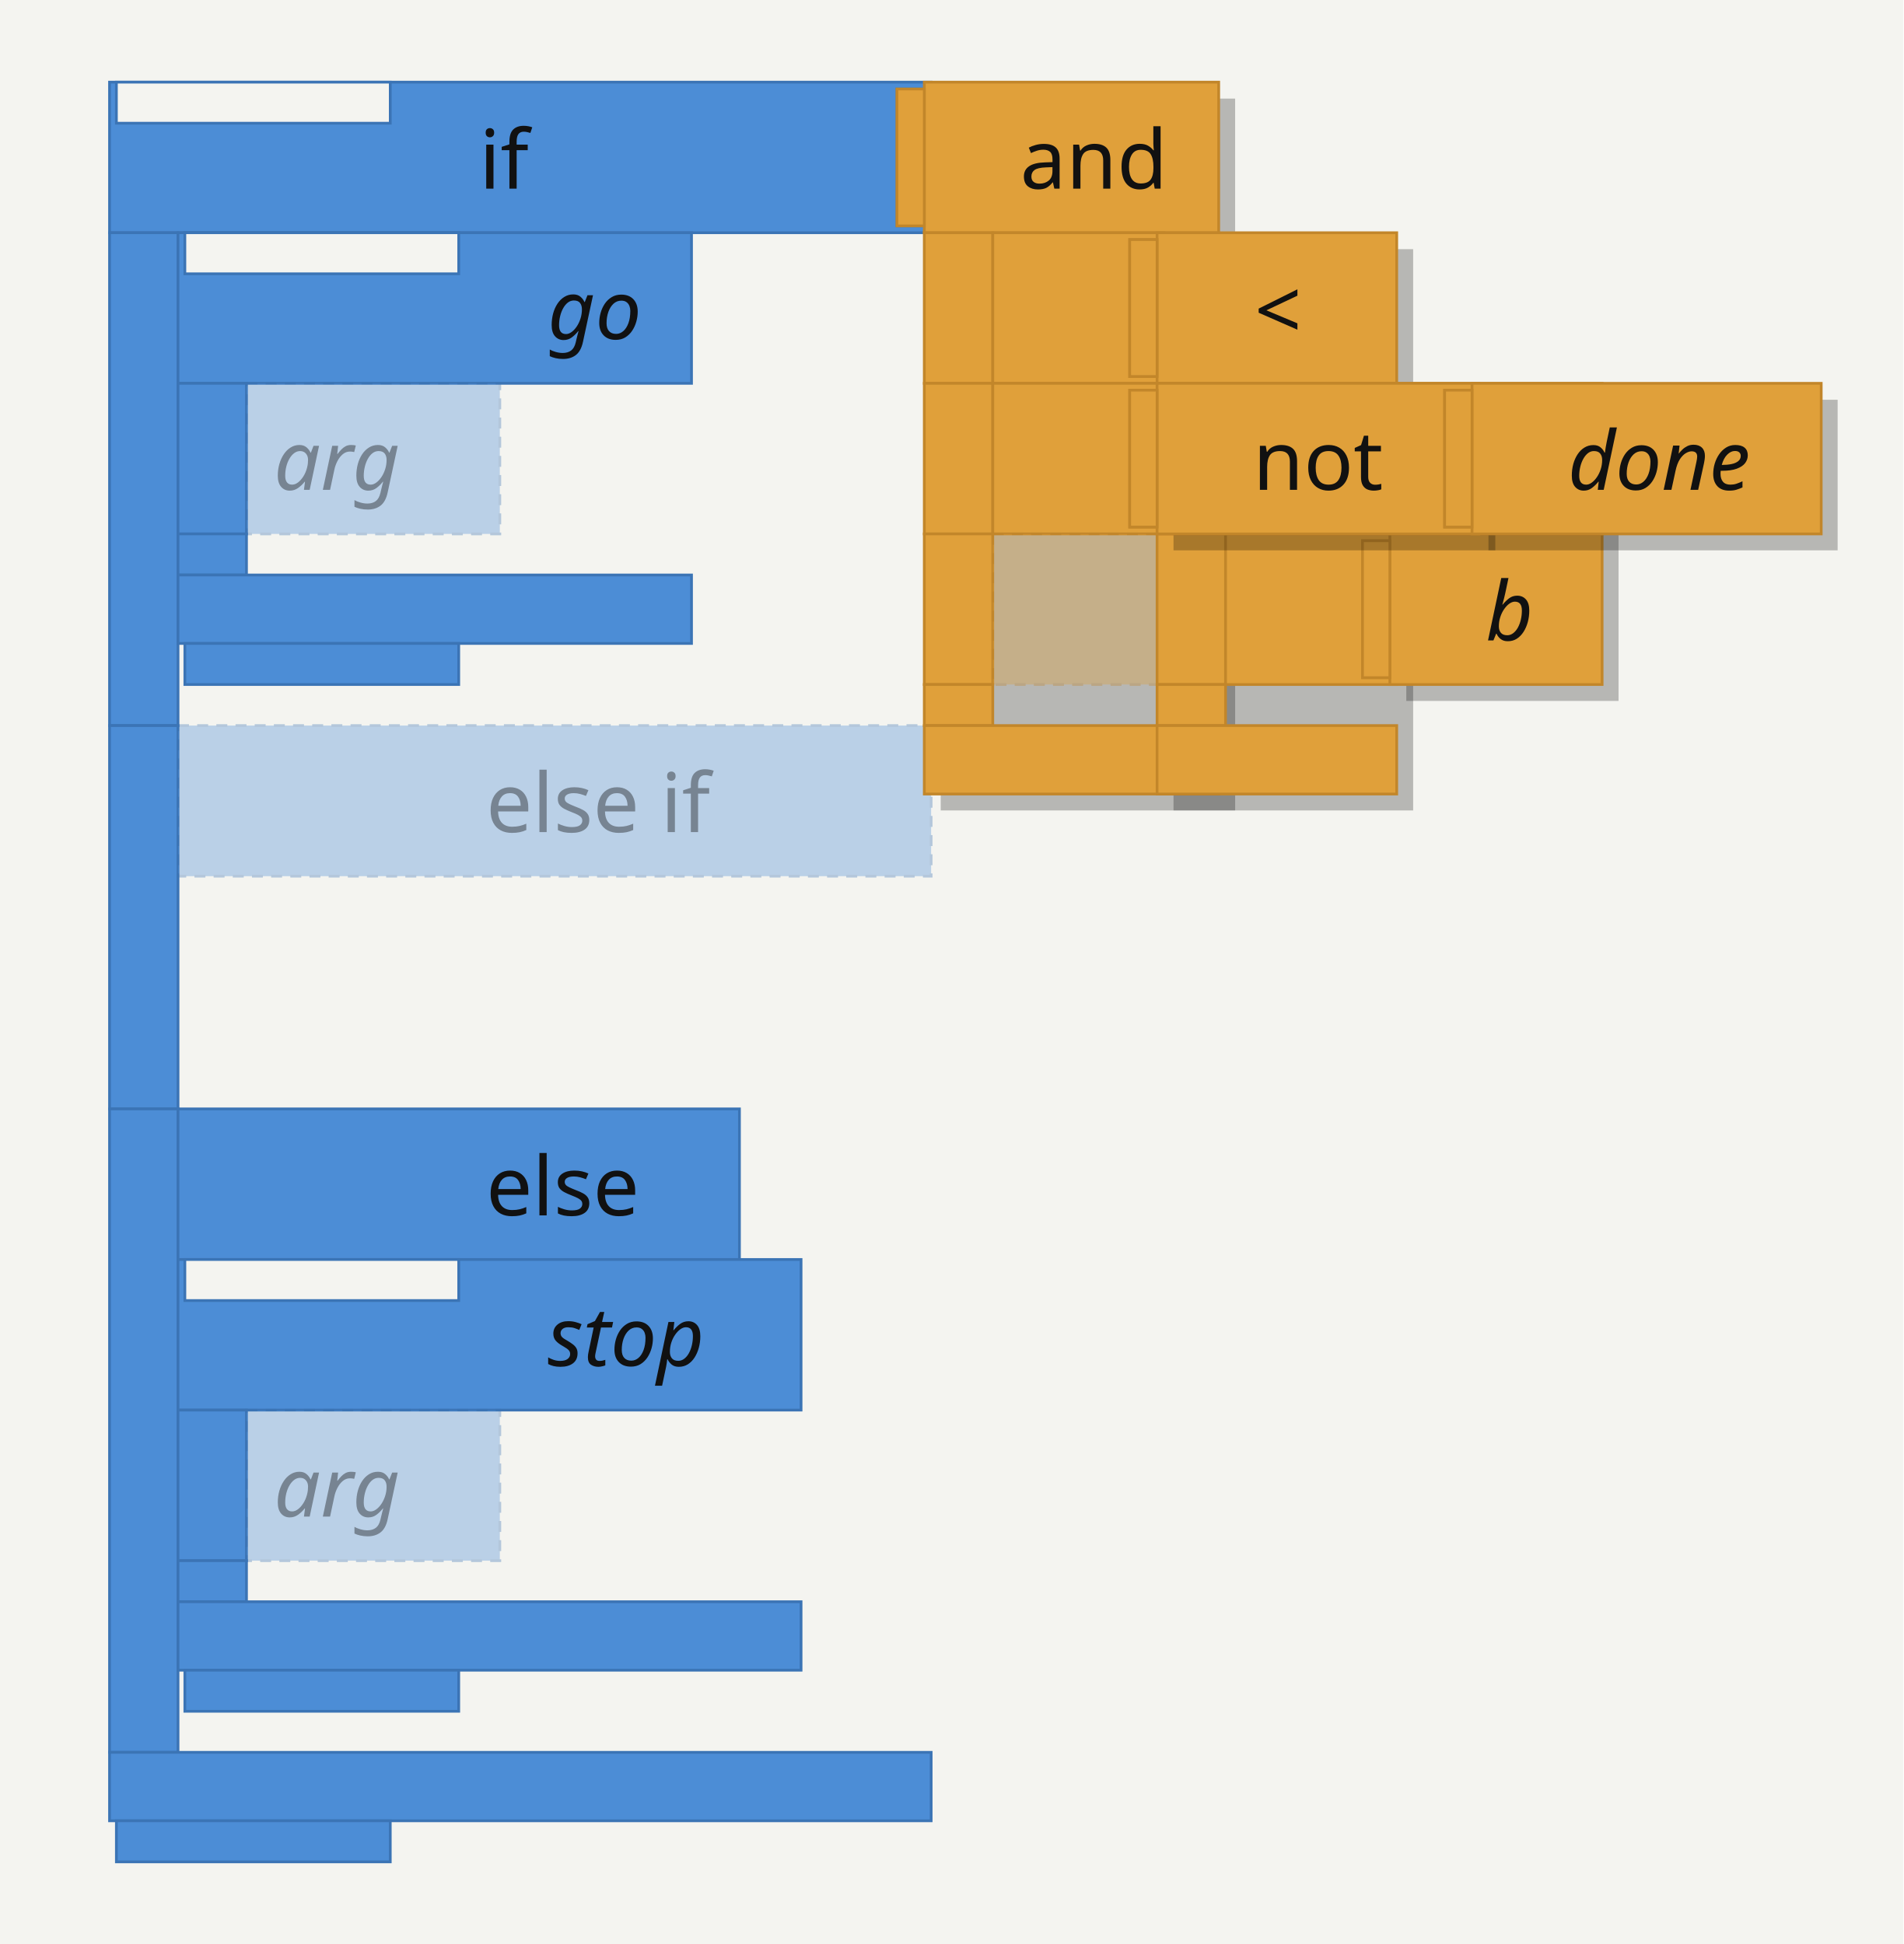
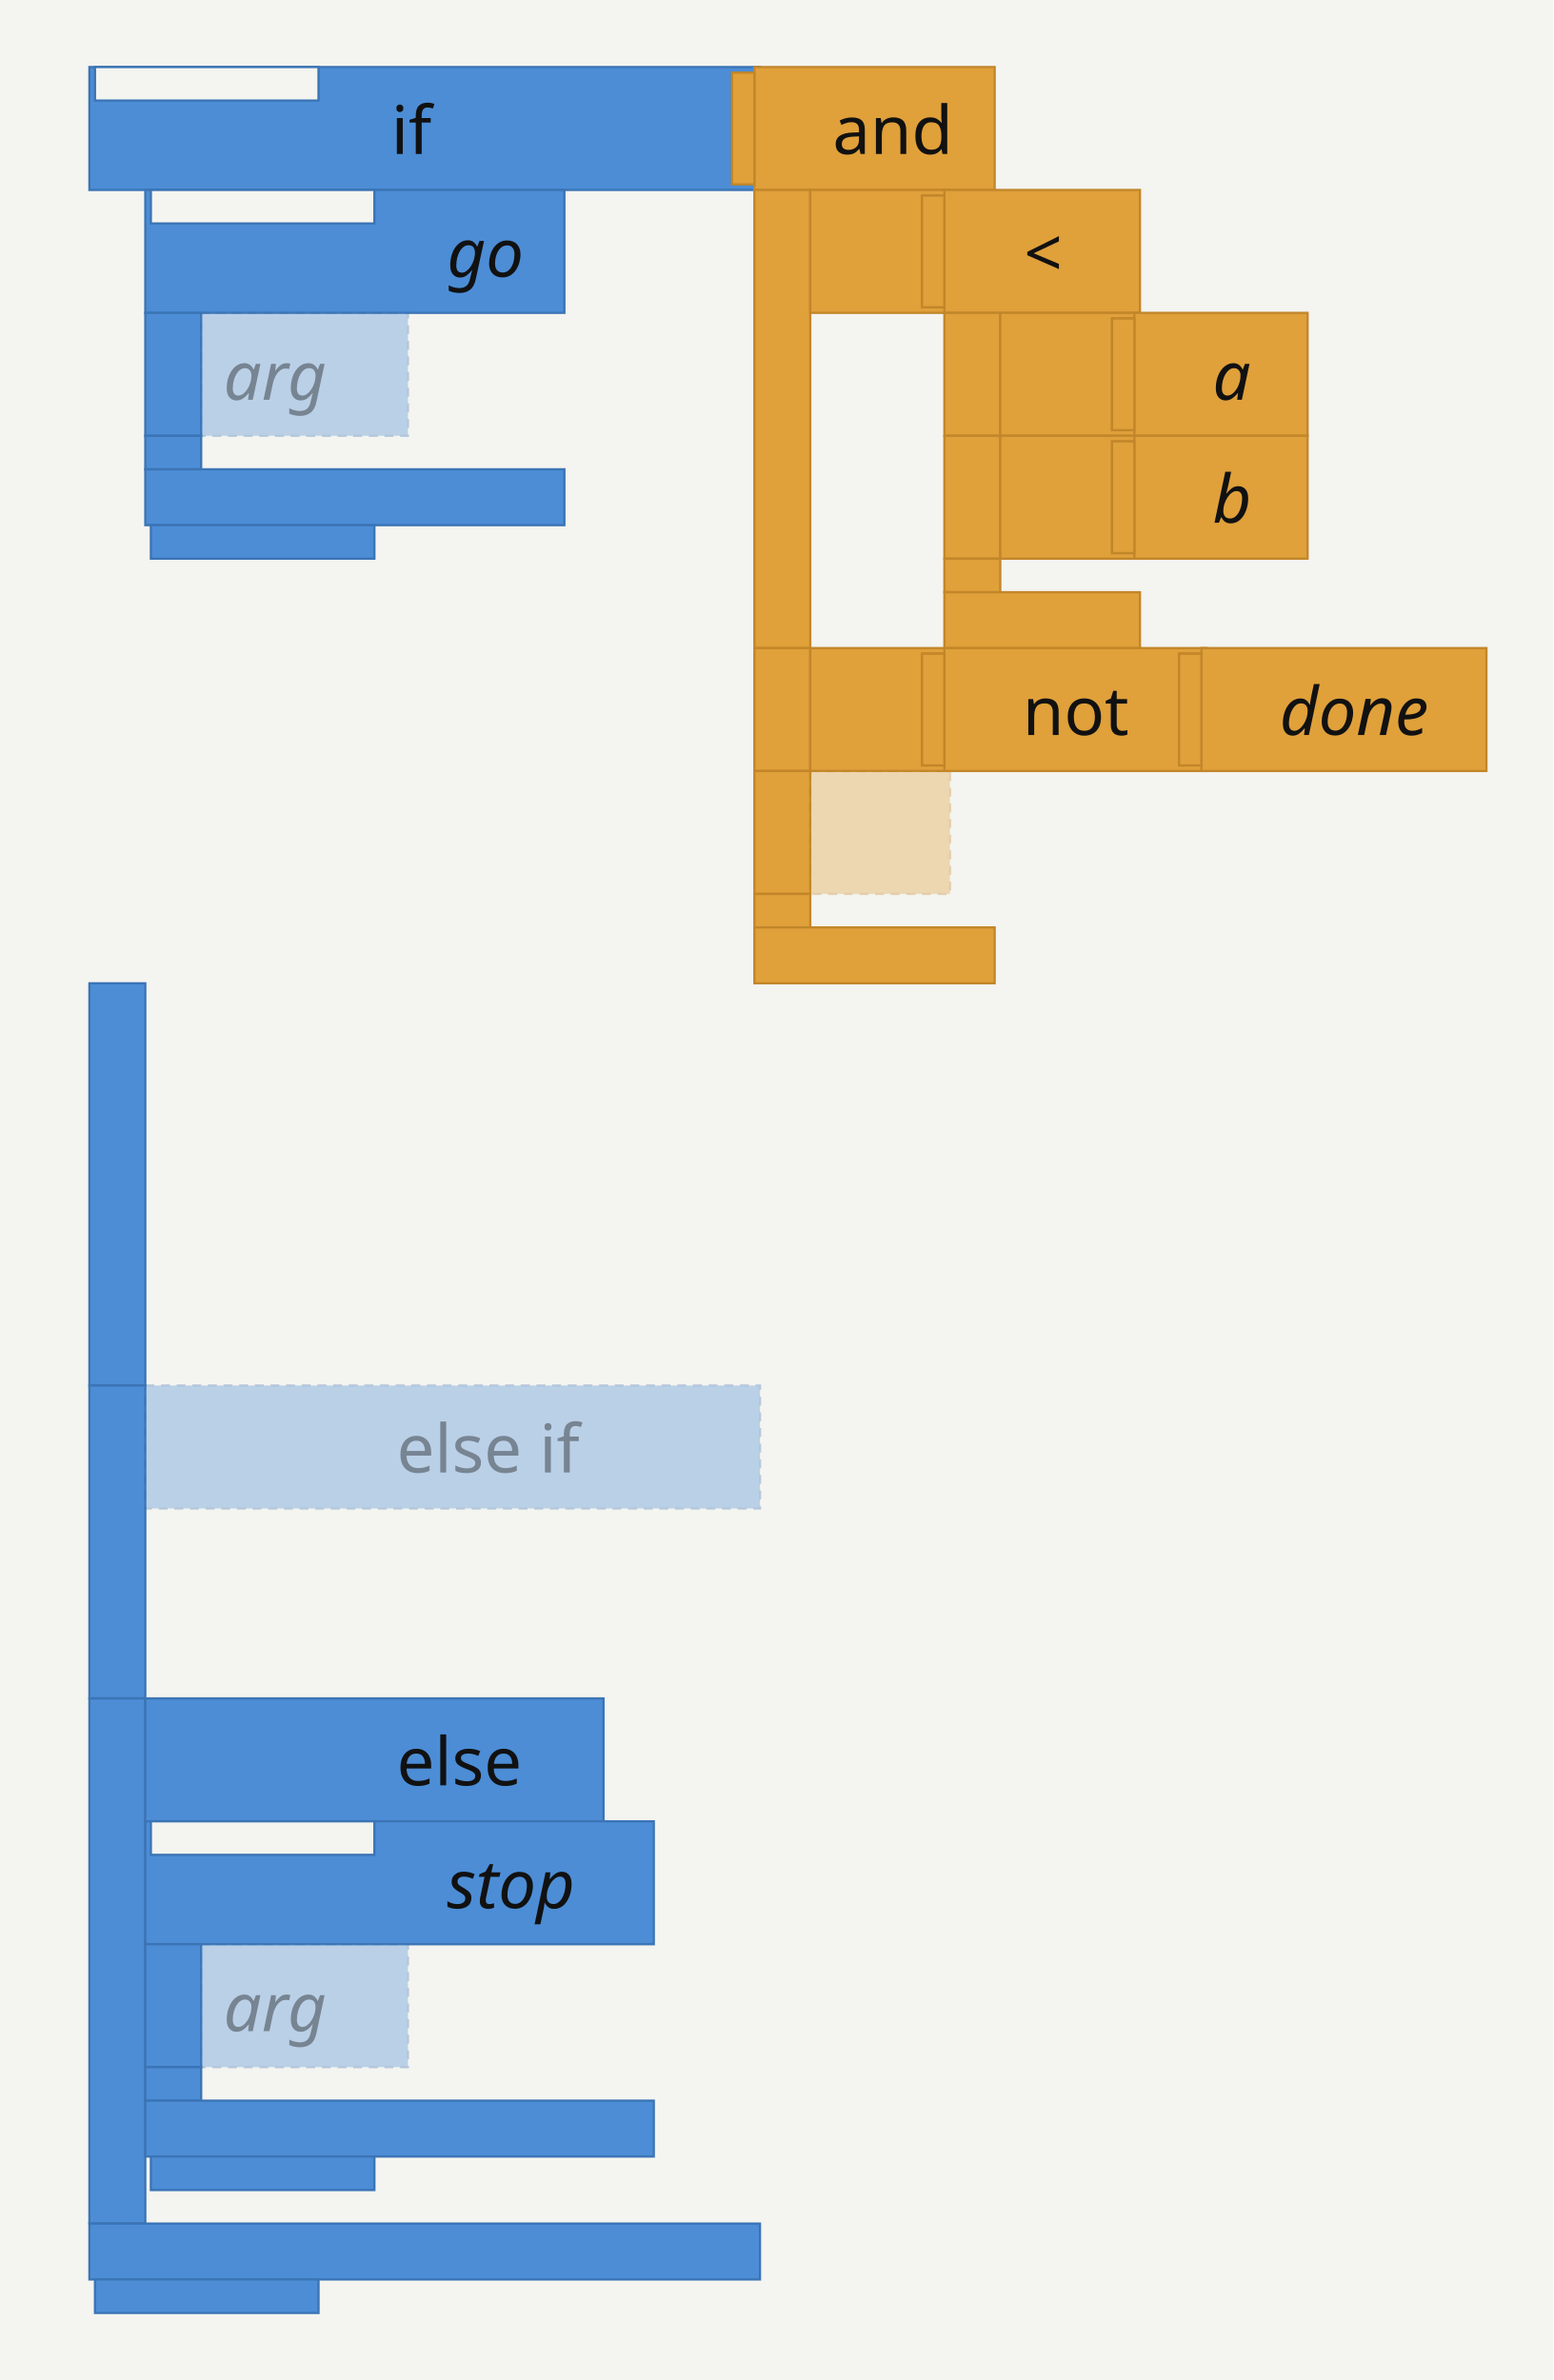
- <svg xmlns="http://www.w3.org/2000/svg" width="695" height="710" viewBox="0 0 695 710" font-family="sans-serif">
+ <svg xmlns="http://www.w3.org/2000/svg" width="695" height="1065" viewBox="0 0 695 1065" font-family="sans-serif">
  <rect width="100%" height="100%" fill="#f4f4f0" />
  <g transform="translate(40.0,30.0)">
    <g class="block if">
      <rect x="0" y="0" width="300" height="55" fill="#4c8dd6" stroke="#3b74b5" stroke-width="1" />
-       <rect x="0" y="55" width="25" height="180" fill="#4c8dd6" stroke="#3b74b5" stroke-width="1" />
-       <rect x="0" y="235" width="25" height="140" fill="#4c8dd6" stroke="#3b74b5" stroke-width="1" />
-       <rect x="25" y="235" width="275" height="55" fill="#4c8dd6" stroke="#3b74b5" stroke-width="1" opacity="0.35" stroke-dasharray="4 3" />
-       <rect x="0" y="375" width="25" height="235" fill="#4c8dd6" stroke="#3b74b5" stroke-width="1" />
-       <rect x="25" y="375" width="205" height="55" fill="#4c8dd6" stroke="#3b74b5" stroke-width="1" />
-       <rect x="0" y="610" width="300" height="25" fill="#4c8dd6" stroke="#3b74b5" stroke-width="1" />
+       <rect x="0" y="410" width="25" height="180" fill="#4c8dd6" stroke="#3b74b5" stroke-width="1" />
+       <rect x="0" y="590" width="25" height="140" fill="#4c8dd6" stroke="#3b74b5" stroke-width="1" />
+       <rect x="25" y="590" width="275" height="55" fill="#4c8dd6" stroke="#3b74b5" stroke-width="1" opacity="0.35" stroke-dasharray="4 3" />
+       <rect x="0" y="730" width="25" height="235" fill="#4c8dd6" stroke="#3b74b5" stroke-width="1" />
+       <rect x="25" y="730" width="205" height="55" fill="#4c8dd6" stroke="#3b74b5" stroke-width="1" />
+       <rect x="0" y="965" width="300" height="25" fill="#4c8dd6" stroke="#3b74b5" stroke-width="1" />
      <rect x="2.5" y="0" width="100" height="15" fill="#f4f4f0" stroke="#3b74b5" stroke-width="1" />
-       <rect x="2.5" y="635" width="100" height="15" fill="#4c8dd6" stroke="#3b74b5" stroke-width="1" />
+       <rect x="2.5" y="990" width="100" height="15" fill="#4c8dd6" stroke="#3b74b5" stroke-width="1" />
      <rect x="287.5" y="2.5" width="10" height="50" fill="#f4f4f0" stroke="#3b74b5" stroke-width="1" />
      <rect x="27.5" y="55" width="100" height="15" fill="#4c8dd6" stroke="#3b74b5" stroke-width="1" />
-       <rect x="27.5" y="430" width="100" height="15" fill="#4c8dd6" stroke="#3b74b5" stroke-width="1" />
+       <rect x="27.5" y="785" width="100" height="15" fill="#4c8dd6" stroke="#3b74b5" stroke-width="1" />
      <text x="135" y="38.9" font-size="30" fill="#111">if</text>
-       <text x="137.5" y="273.9" font-size="30" fill="#111" opacity="0.4">else if</text>
-       <text x="137.5" y="413.9" font-size="30" fill="#111">else</text>
+       <text x="137.5" y="628.9" font-size="30" fill="#111" opacity="0.4">else if</text>
+       <text x="137.5" y="768.9" font-size="30" fill="#111">else</text>
    </g>
-     <rect x="303.5" y="6" width="107.5" height="260" fill="rgba(0,0,0,0.25)" />
    <g class="block and">
      <rect x="297.5" y="0" width="107.5" height="55" fill="#e0a03a" stroke="#c2862a" stroke-width="1" />
-       <rect x="297.5" y="55" width="25" height="55" fill="#e0a03a" stroke="#c2862a" stroke-width="1" />
+       <rect x="297.5" y="55" width="25" height="205" fill="#e0a03a" stroke="#c2862a" stroke-width="1" />
      <rect x="322.5" y="55" width="62.5" height="55" fill="#e0a03a" stroke="#c2862a" stroke-width="1" />
-       <rect x="297.5" y="110" width="25" height="55" fill="#e0a03a" stroke="#c2862a" stroke-width="1" />
-       <rect x="322.5" y="110" width="62.5" height="55" fill="#e0a03a" stroke="#c2862a" stroke-width="1" />
-       <rect x="297.5" y="165" width="25" height="55" fill="#e0a03a" stroke="#c2862a" stroke-width="1" />
-       <rect x="322.5" y="165" width="62.5" height="55" fill="#e0a03a" stroke="#c2862a" stroke-width="1" opacity="0.35" stroke-dasharray="4 3" />
-       <rect x="297.5" y="220" width="25" height="15" fill="#e0a03a" stroke="#c2862a" stroke-width="1" />
-       <rect x="297.5" y="235" width="107.5" height="25" fill="#e0a03a" stroke="#c2862a" stroke-width="1" />
+       <rect x="297.5" y="260" width="25" height="55" fill="#e0a03a" stroke="#c2862a" stroke-width="1" />
+       <rect x="322.5" y="260" width="62.5" height="55" fill="#e0a03a" stroke="#c2862a" stroke-width="1" />
+       <rect x="297.5" y="315" width="25" height="55" fill="#e0a03a" stroke="#c2862a" stroke-width="1" />
+       <rect x="322.5" y="315" width="62.5" height="55" fill="#e0a03a" stroke="#c2862a" stroke-width="1" opacity="0.35" stroke-dasharray="4 3" />
+       <rect x="297.5" y="370" width="25" height="15" fill="#e0a03a" stroke="#c2862a" stroke-width="1" />
+       <rect x="297.5" y="385" width="107.5" height="25" fill="#e0a03a" stroke="#c2862a" stroke-width="1" />
      <rect x="287.5" y="2.5" width="10" height="50" fill="#e0a03a" stroke="#c2862a" stroke-width="1" />
      <rect x="372.5" y="57.5" width="10" height="50" fill="#f4f4f0" stroke="#c2862a" stroke-width="1" />
-       <rect x="372.5" y="112.5" width="10" height="50" fill="#f4f4f0" stroke="#c2862a" stroke-width="1" />
+       <rect x="372.5" y="262.5" width="10" height="50" fill="#f4f4f0" stroke="#c2862a" stroke-width="1" />
      <text x="332.5" y="38.9" font-size="30" fill="#111">and</text>
    </g>
-     <rect x="388.5" y="61" width="87.5" height="205" fill="rgba(0,0,0,0.25)" />
    <g class="block compare">
      <rect x="382.5" y="55" width="87.5" height="55" fill="#e0a03a" stroke="#c2862a" stroke-width="1" />
      <rect x="382.5" y="110" width="25" height="55" fill="#e0a03a" stroke="#c2862a" stroke-width="1" />
      <rect x="407.5" y="110" width="62.5" height="55" fill="#e0a03a" stroke="#c2862a" stroke-width="1" />
      <rect x="382.5" y="165" width="25" height="55" fill="#e0a03a" stroke="#c2862a" stroke-width="1" />
      <rect x="407.5" y="165" width="62.5" height="55" fill="#e0a03a" stroke="#c2862a" stroke-width="1" />
      <rect x="382.5" y="220" width="25" height="15" fill="#e0a03a" stroke="#c2862a" stroke-width="1" />
      <rect x="382.5" y="235" width="87.5" height="25" fill="#e0a03a" stroke="#c2862a" stroke-width="1" />
      <rect x="372.5" y="57.5" width="10" height="50" fill="#e0a03a" stroke="#c2862a" stroke-width="1" />
      <rect x="457.5" y="112.5" width="10" height="50" fill="#f4f4f0" stroke="#c2862a" stroke-width="1" />
      <rect x="457.5" y="167.5" width="10" height="50" fill="#f4f4f0" stroke="#c2862a" stroke-width="1" />
      <text x="417.5" y="93.9" font-size="30" fill="#111" font-style="italic">&lt;</text>
    </g>
-     <rect x="473.5" y="116" width="77.5" height="55" fill="rgba(0,0,0,0.25)" />
    <g class="block value">
      <rect x="467.5" y="110" width="77.5" height="55" fill="#e0a03a" stroke="#c2862a" stroke-width="1" />
      <rect x="457.5" y="112.5" width="10" height="50" fill="#e0a03a" stroke="#c2862a" stroke-width="1" />
      <text x="502.5" y="148.9" font-size="30" fill="#111" font-style="italic">a</text>
    </g>
-     <rect x="473.5" y="171" width="77.5" height="55" fill="rgba(0,0,0,0.25)" />
    <g class="block value">
      <rect x="467.5" y="165" width="77.5" height="55" fill="#e0a03a" stroke="#c2862a" stroke-width="1" />
      <rect x="457.5" y="167.5" width="10" height="50" fill="#e0a03a" stroke="#c2862a" stroke-width="1" />
      <text x="502.5" y="203.9" font-size="30" fill="#111" font-style="italic">b</text>
    </g>
-     <rect x="388.5" y="116" width="117.5" height="55" fill="rgba(0,0,0,0.25)" />
    <g class="block not">
-       <rect x="382.5" y="110" width="117.5" height="55" fill="#e0a03a" stroke="#c2862a" stroke-width="1" />
-       <rect x="372.5" y="112.5" width="10" height="50" fill="#e0a03a" stroke="#c2862a" stroke-width="1" />
-       <rect x="487.5" y="112.5" width="10" height="50" fill="#f4f4f0" stroke="#c2862a" stroke-width="1" />
-       <text x="417.5" y="148.9" font-size="30" fill="#111">not</text>
+       <rect x="382.5" y="260" width="117.5" height="55" fill="#e0a03a" stroke="#c2862a" stroke-width="1" />
+       <rect x="372.5" y="262.5" width="10" height="50" fill="#e0a03a" stroke="#c2862a" stroke-width="1" />
+       <rect x="487.5" y="262.5" width="10" height="50" fill="#f4f4f0" stroke="#c2862a" stroke-width="1" />
+       <text x="417.5" y="298.9" font-size="30" fill="#111">not</text>
    </g>
-     <rect x="503.5" y="116" width="127.5" height="55" fill="rgba(0,0,0,0.25)" />
    <g class="block value">
-       <rect x="497.5" y="110" width="127.5" height="55" fill="#e0a03a" stroke="#c2862a" stroke-width="1" />
-       <rect x="487.5" y="112.5" width="10" height="50" fill="#e0a03a" stroke="#c2862a" stroke-width="1" />
-       <text x="532.5" y="148.9" font-size="30" fill="#111" font-style="italic">done</text>
+       <rect x="497.5" y="260" width="127.5" height="55" fill="#e0a03a" stroke="#c2862a" stroke-width="1" />
+       <rect x="487.5" y="262.5" width="10" height="50" fill="#e0a03a" stroke="#c2862a" stroke-width="1" />
+       <text x="532.5" y="298.9" font-size="30" fill="#111" font-style="italic">done</text>
    </g>
    <g class="block call">
      <rect x="25" y="55" width="187.5" height="55" fill="#4c8dd6" stroke="#3b74b5" stroke-width="1" />
      <rect x="25" y="110" width="25" height="55" fill="#4c8dd6" stroke="#3b74b5" stroke-width="1" />
      <rect x="50" y="110" width="92.5" height="55" fill="#4c8dd6" stroke="#3b74b5" stroke-width="1" opacity="0.35" stroke-dasharray="4 3" />
      <rect x="25" y="165" width="25" height="15" fill="#4c8dd6" stroke="#3b74b5" stroke-width="1" />
      <rect x="25" y="180" width="187.5" height="25" fill="#4c8dd6" stroke="#3b74b5" stroke-width="1" />
      <rect x="27.5" y="55" width="100" height="15" fill="#f4f4f0" stroke="#3b74b5" stroke-width="1" />
      <rect x="27.5" y="205" width="100" height="15" fill="#4c8dd6" stroke="#3b74b5" stroke-width="1" />
      <text x="160" y="93.9" font-size="30" fill="#111" font-style="italic">go</text>
      <text x="60" y="148.9" font-size="30" fill="#111" font-style="italic" opacity="0.4">arg</text>
    </g>
    <g class="block call">
-       <rect x="25" y="430" width="227.5" height="55" fill="#4c8dd6" stroke="#3b74b5" stroke-width="1" />
-       <rect x="25" y="485" width="25" height="55" fill="#4c8dd6" stroke="#3b74b5" stroke-width="1" />
-       <rect x="50" y="485" width="92.5" height="55" fill="#4c8dd6" stroke="#3b74b5" stroke-width="1" opacity="0.35" stroke-dasharray="4 3" />
-       <rect x="25" y="540" width="25" height="15" fill="#4c8dd6" stroke="#3b74b5" stroke-width="1" />
-       <rect x="25" y="555" width="227.5" height="25" fill="#4c8dd6" stroke="#3b74b5" stroke-width="1" />
-       <rect x="27.5" y="430" width="100" height="15" fill="#f4f4f0" stroke="#3b74b5" stroke-width="1" />
-       <rect x="27.5" y="580" width="100" height="15" fill="#4c8dd6" stroke="#3b74b5" stroke-width="1" />
-       <text x="160" y="468.9" font-size="30" fill="#111" font-style="italic">stop</text>
-       <text x="60" y="523.9" font-size="30" fill="#111" font-style="italic" opacity="0.4">arg</text>
+       <rect x="25" y="785" width="227.5" height="55" fill="#4c8dd6" stroke="#3b74b5" stroke-width="1" />
+       <rect x="25" y="840" width="25" height="55" fill="#4c8dd6" stroke="#3b74b5" stroke-width="1" />
+       <rect x="50" y="840" width="92.5" height="55" fill="#4c8dd6" stroke="#3b74b5" stroke-width="1" opacity="0.35" stroke-dasharray="4 3" />
+       <rect x="25" y="895" width="25" height="15" fill="#4c8dd6" stroke="#3b74b5" stroke-width="1" />
+       <rect x="25" y="910" width="227.5" height="25" fill="#4c8dd6" stroke="#3b74b5" stroke-width="1" />
+       <rect x="27.5" y="785" width="100" height="15" fill="#f4f4f0" stroke="#3b74b5" stroke-width="1" />
+       <rect x="27.5" y="935" width="100" height="15" fill="#4c8dd6" stroke="#3b74b5" stroke-width="1" />
+       <text x="160" y="823.9" font-size="30" fill="#111" font-style="italic">stop</text>
+       <text x="60" y="878.9" font-size="30" fill="#111" font-style="italic" opacity="0.4">arg</text>
    </g>
  </g>
</svg>
